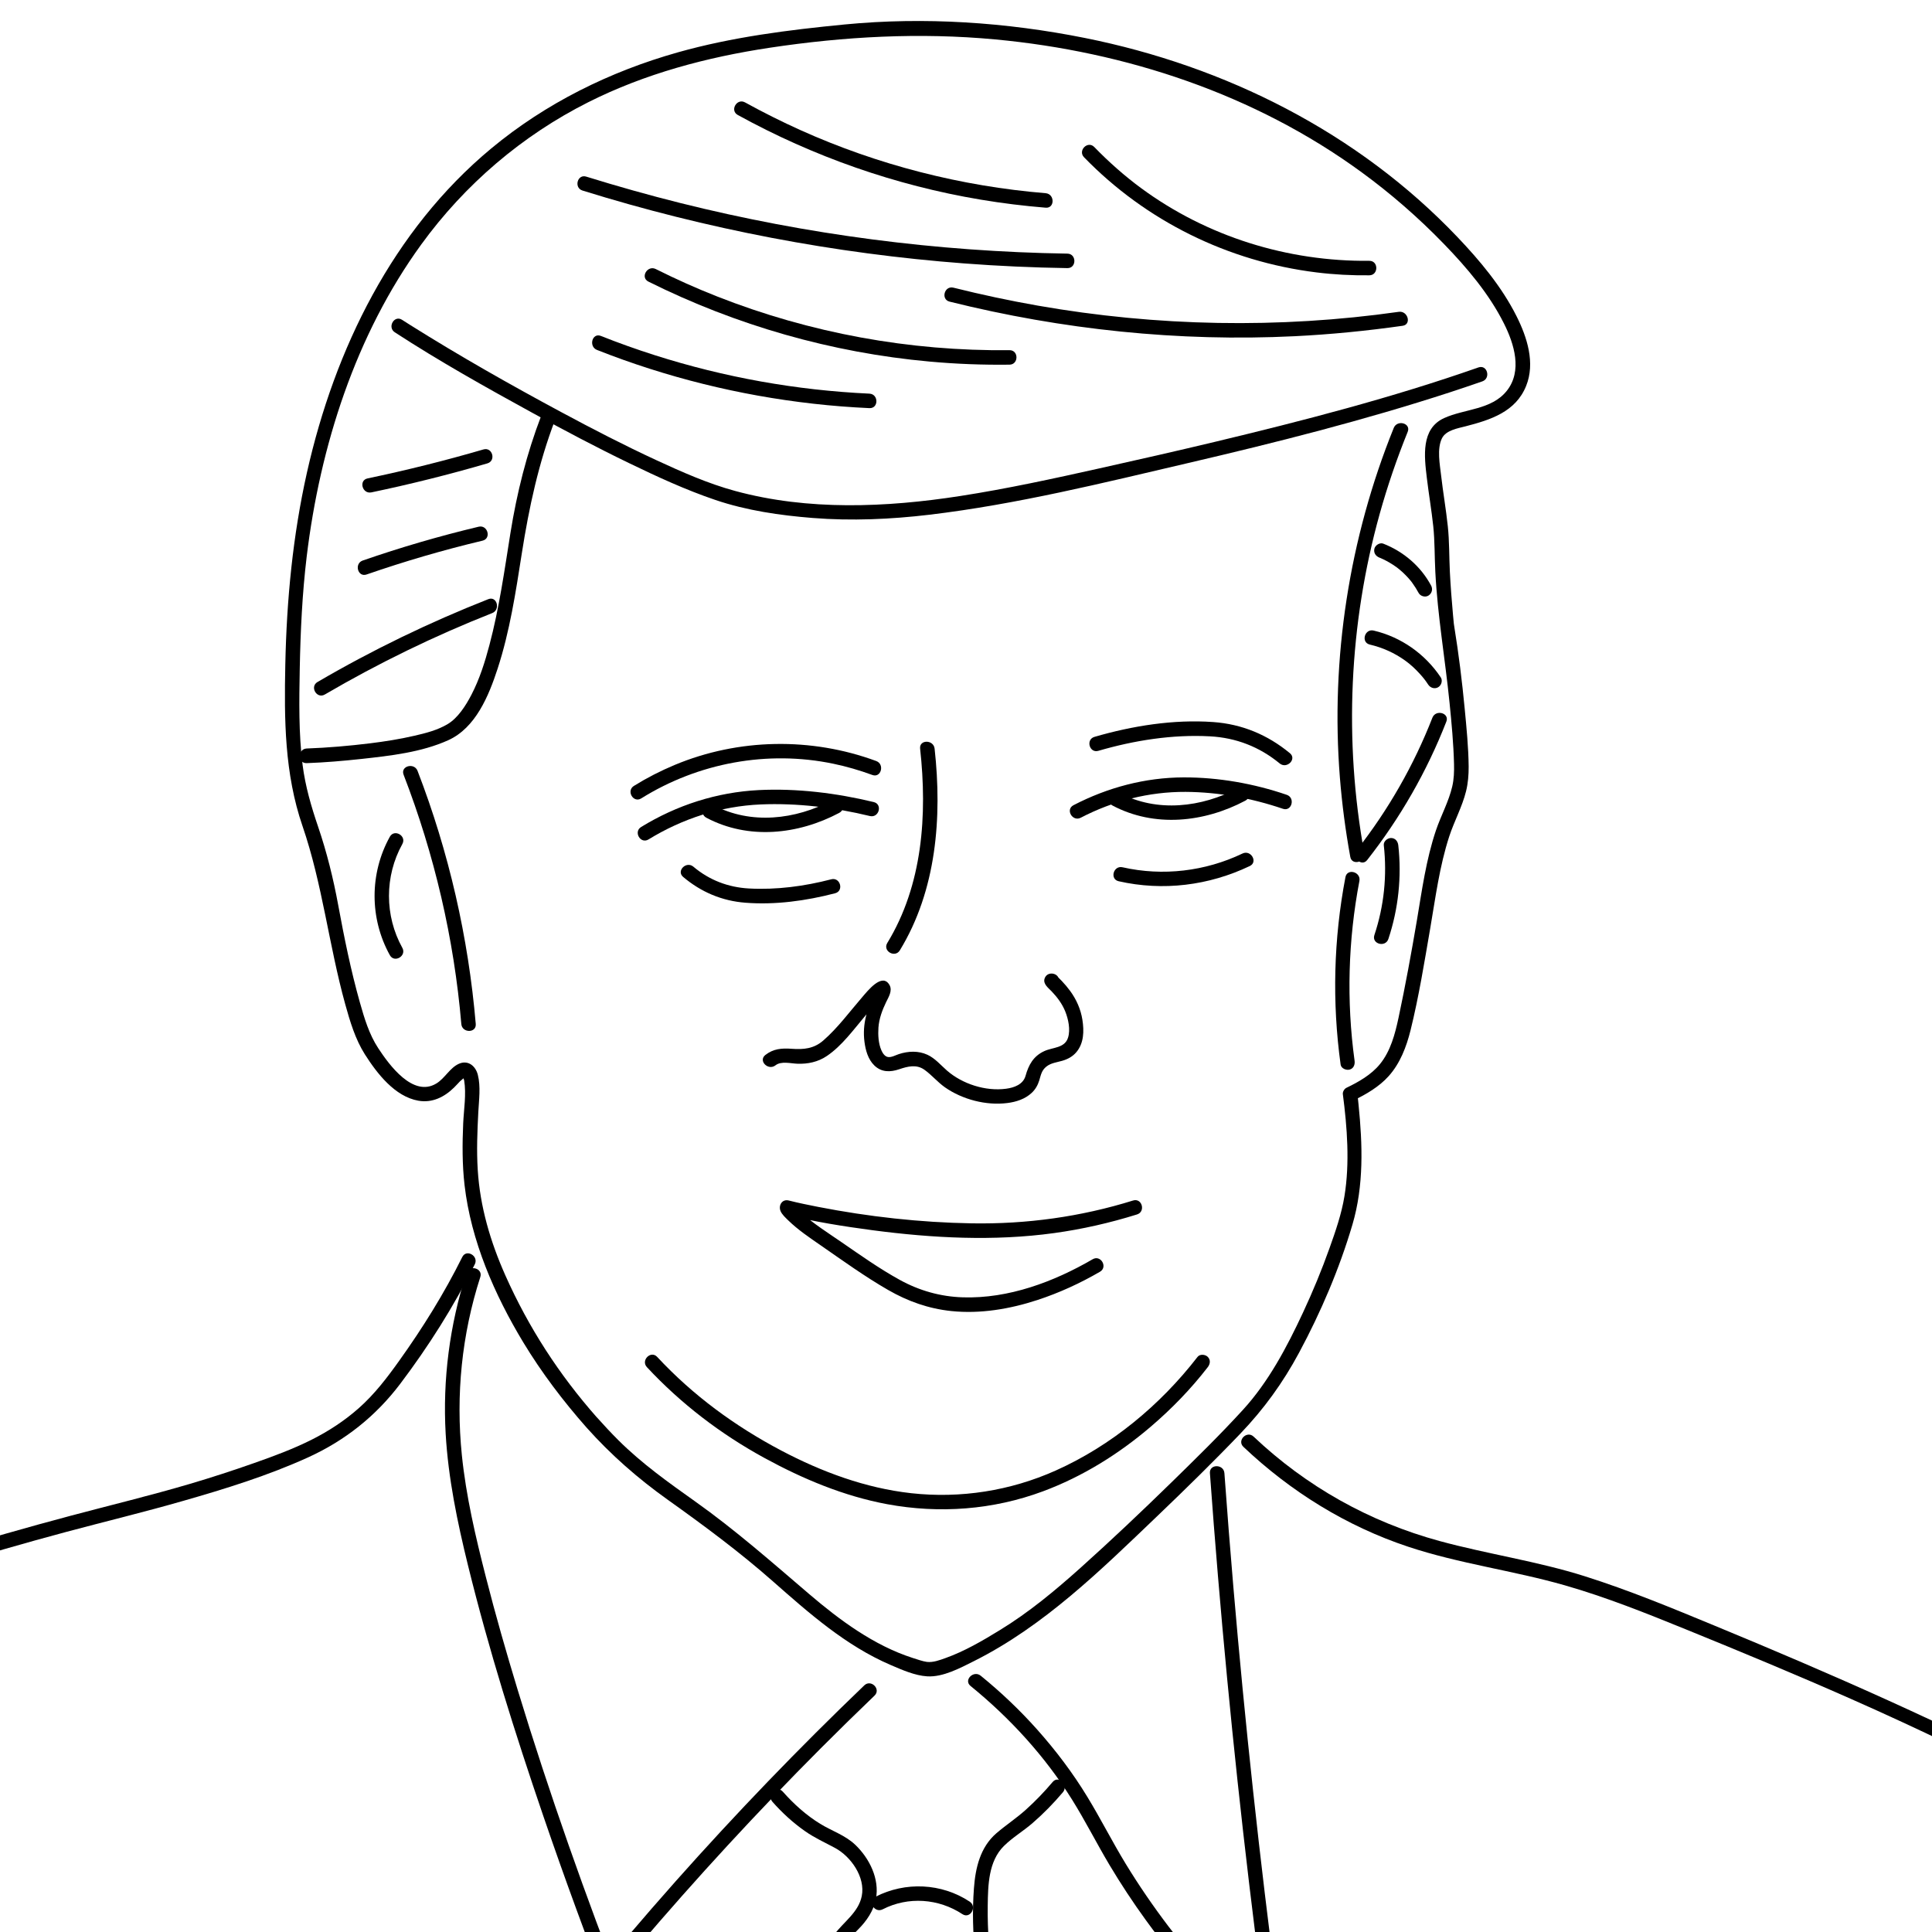
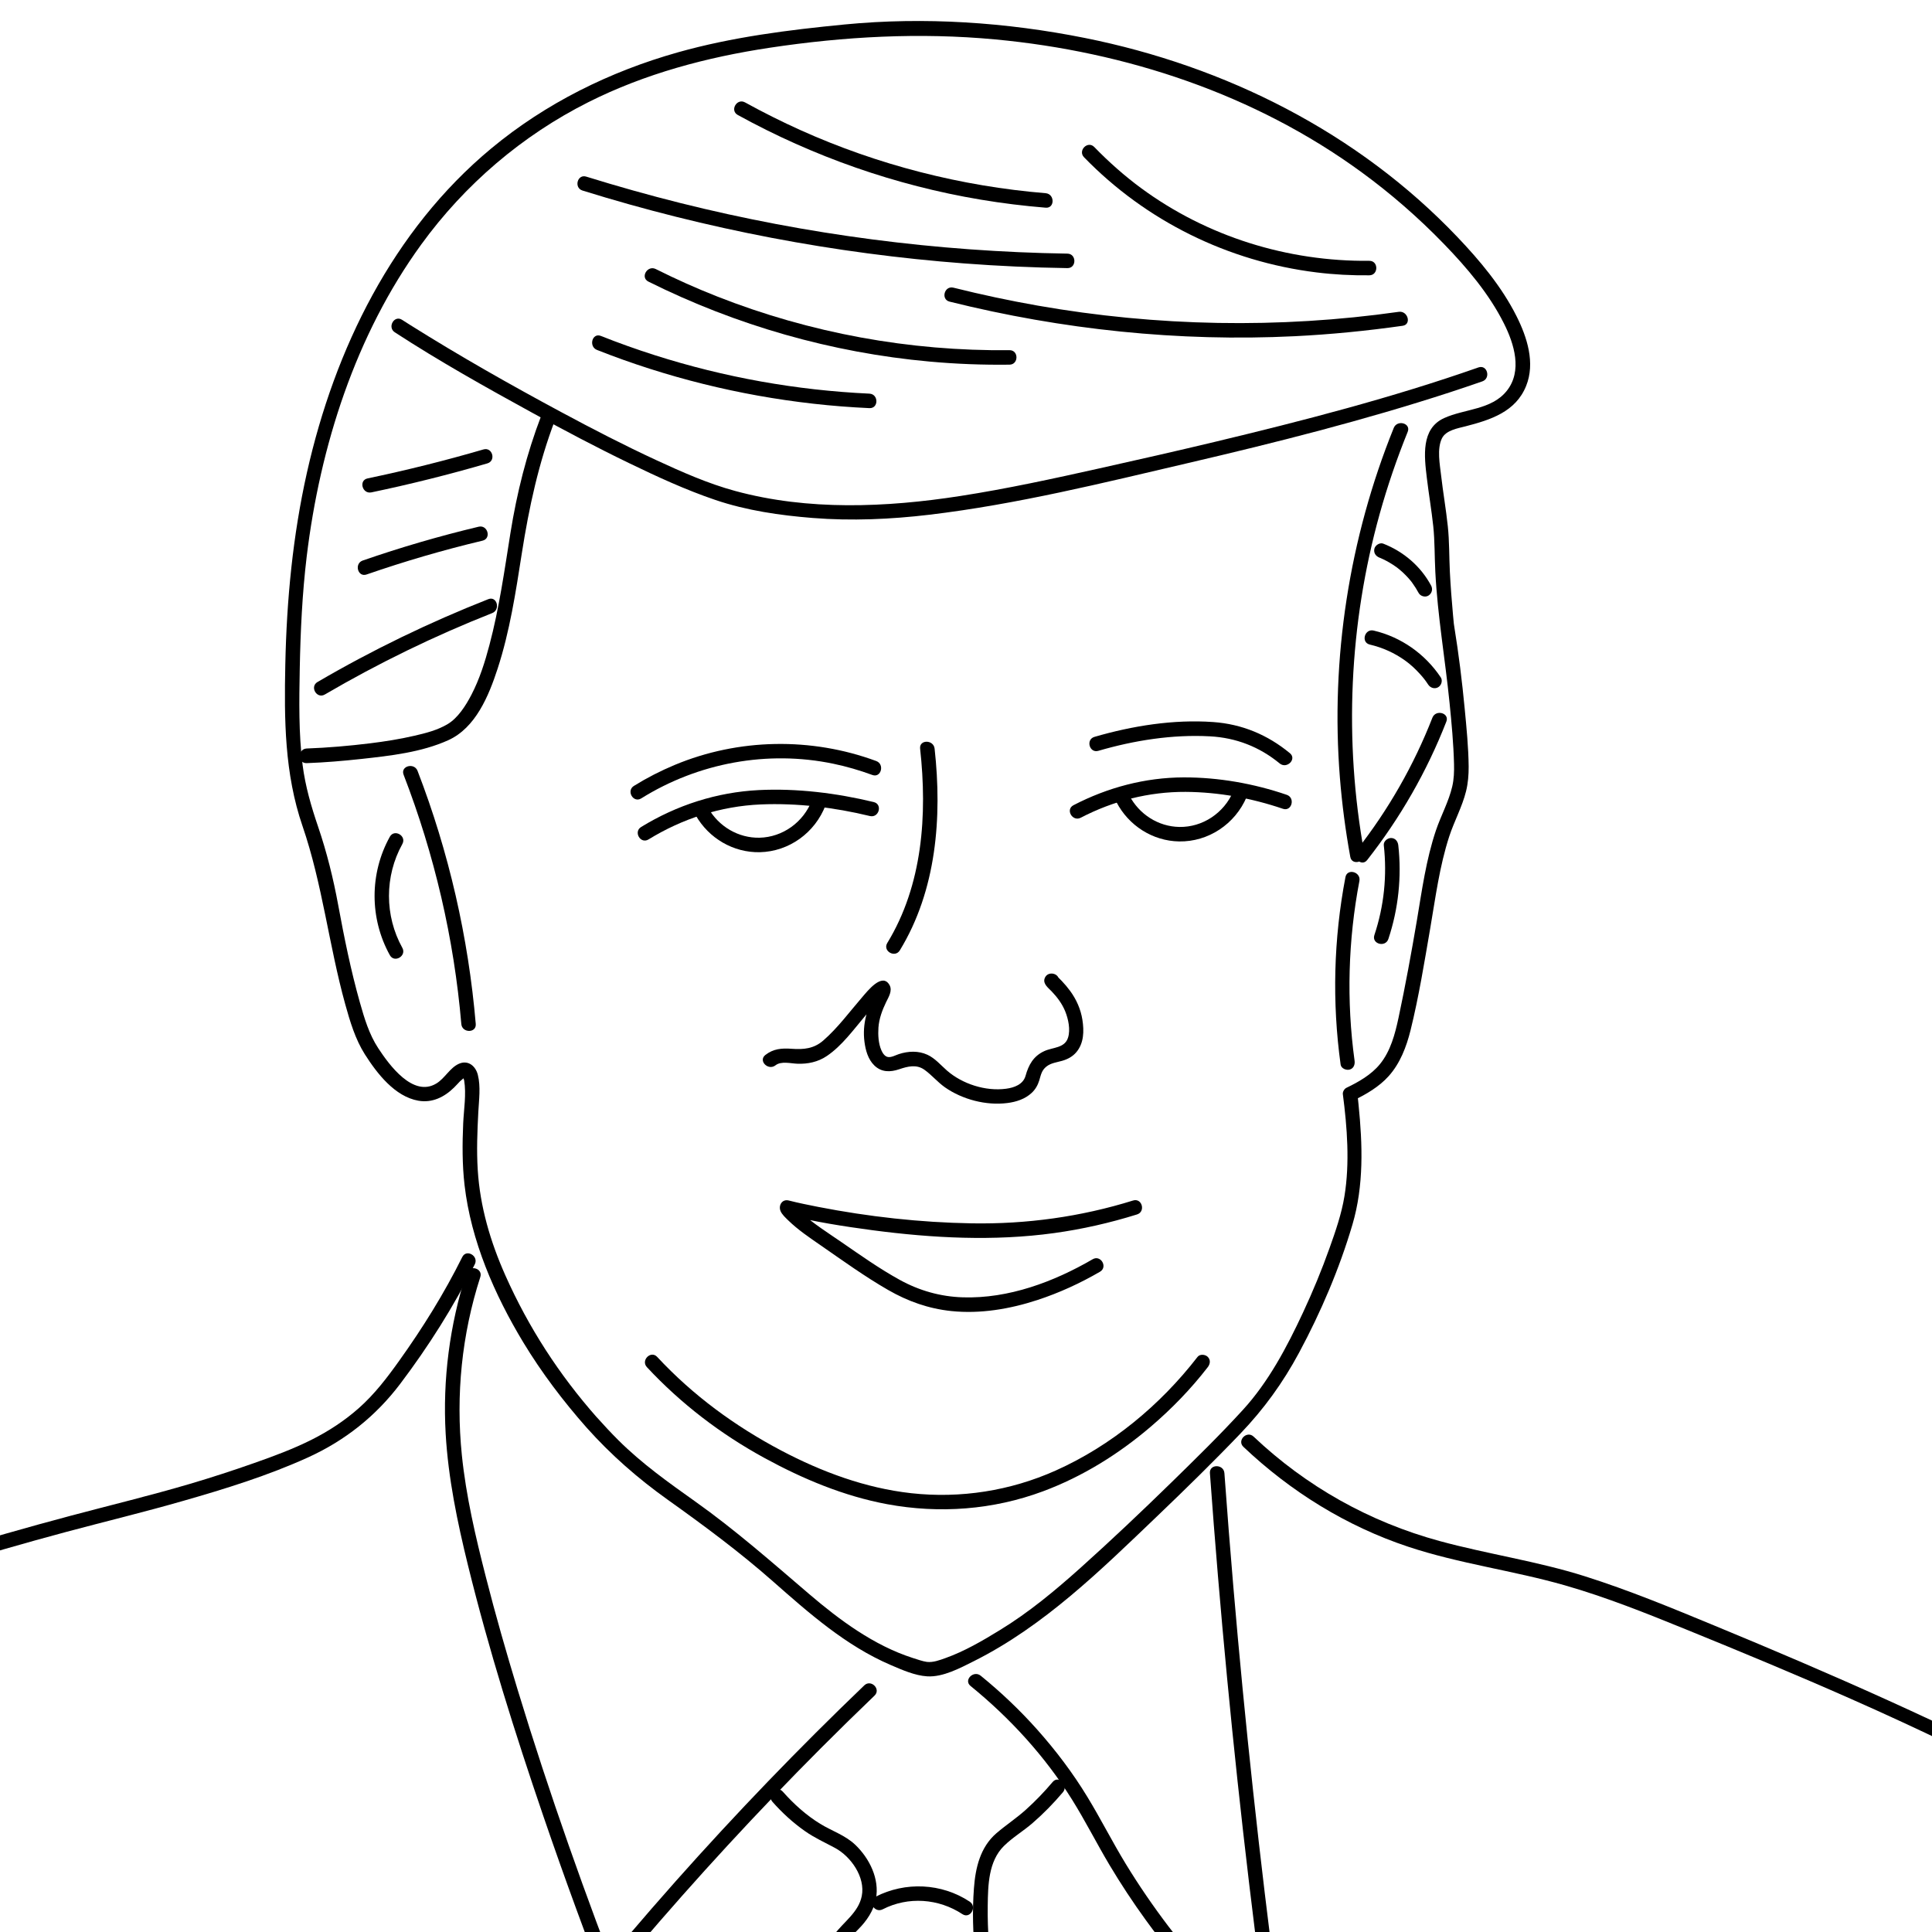
<svg xmlns="http://www.w3.org/2000/svg" version="1.1" id="Layer_1" x="0px" y="0px" viewBox="0 0 400 400" style="enable-background:new 0 0 400 400;" xml:space="preserve">
+   <style type="text/css">
+ 	.st0{fill:none;stroke:#000000;stroke-width:3;stroke-miterlimit:10;}
+ </style>
  <g>
    <g>
      <path d="M121.44,295.56c5.05,5.66,10.63,10.54,16.8,14.94c7.5,5.35,14.84,10.78,21.76,16.88c7.49,6.6,15.1,13.34,24.38,17.33    c2.31,0.99,5.04,2.21,7.6,2.36c3.28,0.19,6.82-1.73,9.66-3.15c14.55-7.29,26.26-18.84,37.91-29.98    c5.85-5.6,11.65-11.27,17.25-17.12c4.87-5.09,8.82-10.54,12.17-16.78c4.51-8.4,8.34-17.36,11.04-26.51    c2.38-8.07,2.1-16.55,1.26-24.85c-0.07-0.73-0.15-1.46-0.25-2.18c-0.25,0.43-0.5,0.86-0.74,1.3c2.59-1.24,5.27-2.82,7.21-4.98    c2.4-2.67,3.69-6.08,4.55-9.52c1.71-6.92,2.86-14.06,4.07-21.08c1.1-6.4,1.92-12.86,3.94-19.05c1.03-3.15,2.68-6.13,3.48-9.35    c0.41-1.66,0.55-3.39,0.54-5.1c-0.04-3.99-0.44-8.01-0.82-11.99c-0.54-5.67-1.24-11.33-2.15-16.94c-0.05-0.28-0.15-1.09-0.07-0.35    c-0.07-0.7-0.13-1.41-0.2-2.11c-0.27-2.97-0.5-5.95-0.65-8.92c-0.16-3.16-0.09-6.32-0.43-9.48c-0.37-3.5-0.98-6.97-1.38-10.46    c-0.26-2.27-0.9-5.56,0.17-7.72c0.83-1.68,3.28-2.07,4.9-2.49c5.14-1.33,10.37-2.98,12.53-8.36c1.92-4.76,0.2-10.08-1.99-14.44    c-3.07-6.12-7.6-11.52-12.3-16.45c-20.57-21.59-47.99-35.33-77.07-41.15c-16.29-3.26-33.21-4.4-49.77-2.79    c-11.61,1.13-23.21,2.59-34.47,5.76c-14.09,3.97-27.38,10.53-38.67,19.91C81.31,47.68,69.29,72.29,63.56,97.79    c-2.94,13.1-4.21,26.36-4.49,39.77c-0.24,11.4-0.17,22.59,3.56,33.46c4.13,12.03,5.46,24.68,8.85,36.91    c0.98,3.53,2.07,7.21,4.05,10.34c2.51,3.95,6.2,8.76,11.09,9.62c2.87,0.5,5.37-0.75,7.38-2.72c0.44-0.43,0.84-0.89,1.27-1.33    c0.18-0.19,0.83-0.63,0.88-0.83c-0.04,0.18,0.34-0.64-0.02-0.06c-0.03,0.05-0.37-0.13-0.32-0.21c-0.02,0.04,0.28,0.85,0.29,0.95    c0.47,2.85-0.07,6.01-0.2,8.87c-0.19,4.27-0.21,8.55,0.28,12.8c1.33,11.51,6.19,22.68,12.16,32.56    C112.14,284.2,116.59,290.07,121.44,295.56c1.28,1.45,3.4-0.68,2.12-2.12c-7.82-8.86-14.12-18.59-18.92-29.36    c-3.1-6.96-5.26-14.25-5.73-21.88c-0.25-3.99-0.09-7.98,0.12-11.97c0.13-2.47,0.52-5.26-0.1-7.7c-0.46-1.82-2.01-3.13-3.91-2.29    c-1.89,0.84-2.91,3.01-4.67,4.08c-4.83,2.94-9.75-3.81-12.04-7.3c-1.88-2.86-2.88-6.21-3.8-9.47c-1.87-6.63-3.24-13.4-4.49-20.17    c-1.01-5.49-2.35-10.9-4.15-16.19c-1.43-4.2-2.66-8.4-3.22-12.81c-0.83-6.58-0.71-13.27-0.59-19.89    c0.15-7.78,0.51-15.55,1.44-23.28c2.76-22.83,10.12-45.89,23.72-64.6c9.02-12.42,20.88-22.56,34.6-29.46    c11.74-5.91,24.56-9.31,37.51-11.26c15.5-2.34,31.08-3.19,46.71-1.73c27.1,2.53,53.81,11.37,75.89,27.52    c6.09,4.45,11.81,9.44,17.06,14.87c4.75,4.91,9.31,10.28,12.39,16.43c2.11,4.2,3.86,9.83,0.58,13.94    c-3.16,3.96-8.71,3.7-12.97,5.64c-4.84,2.2-4.11,7.96-3.58,12.38c0.4,3.34,0.97,6.66,1.33,10c0.33,3.15,0.26,6.31,0.43,9.48    c0.47,9.14,2.04,18.06,2.95,27.15c0.42,4.17,0.81,8.37,0.92,12.57c0.04,1.58-0.01,3.16-0.37,4.7c-0.73,3.13-2.34,6.03-3.37,9.07    c-2.05,6.08-2.9,12.42-3.96,18.72c-1.14,6.71-2.37,13.43-3.79,20.09c-0.72,3.36-1.64,6.89-3.86,9.61    c-1.79,2.19-4.41,3.68-6.93,4.89c-0.42,0.2-0.8,0.82-0.74,1.3c0.9,6.89,1.46,14.29,0.33,21.16c-0.6,3.66-1.84,7.23-3.08,10.71    c-1.62,4.55-3.47,9.02-5.51,13.39c-3.33,7.13-7.1,14.29-12.44,20.13c-4.72,5.16-9.73,10.06-14.73,14.95    c-6.18,6.03-12.46,11.98-18.89,17.75c-5.29,4.73-10.64,9.19-16.71,12.9c-3.57,2.19-7.3,4.37-11.25,5.78    c-1.18,0.42-2.55,0.94-3.83,0.79c-0.87-0.11-2.05-0.54-2.98-0.83c-8-2.58-15.08-7.82-21.39-13.21    c-7.74-6.61-15.29-13.27-23.6-19.17c-5.56-3.95-11.06-7.86-15.91-12.69c-1.53-1.52-2.99-3.1-4.43-4.71    C122.27,291.99,120.16,294.12,121.44,295.56z" />
    </g>
  </g>
  <g>
    <g>
      <path d="M81.74,68.8c9.23,6.01,18.9,11.42,28.55,16.71c6.56,3.6,13.18,7.1,19.92,10.36c5.83,2.82,11.76,5.56,17.9,7.64    c6.46,2.19,13.37,3.19,20.14,3.73c8.06,0.64,16.15,0.28,24.17-0.67c18.09-2.16,35.92-6.58,53.64-10.72    c18.18-4.24,36.32-8.83,54.08-14.61c2.26-0.74,4.51-1.5,6.76-2.28c1.81-0.63,1.03-3.53-0.8-2.89    c-17.87,6.27-36.28,11.03-54.69,15.44c-7.91,1.89-15.84,3.69-23.78,5.46c-9.55,2.13-19.13,4.22-28.81,5.72    c-15.33,2.38-31.52,3.07-46.64-1.05c-5.62-1.53-11.02-3.93-16.3-6.37c-6.67-3.09-13.2-6.46-19.67-9.94    c-10.57-5.68-21.04-11.61-31.2-17.99c-0.59-0.37-1.18-0.74-1.76-1.12C81.63,65.15,80.13,67.75,81.74,68.8L81.74,68.8z" />
    </g>
  </g>
  <g>
    <g>
      <path d="M63.5,158c3.79-0.14,7.57-0.46,11.34-0.87c5.99-0.66,12.4-1.37,17.95-3.87c5.7-2.57,8.41-9.23,10.23-14.8    c2.53-7.75,3.76-15.88,5.02-23.92c1.48-9.45,3.47-18.69,6.9-27.65c0.69-1.8-2.21-2.59-2.89-0.8c-3.01,7.85-5.04,15.97-6.37,24.27    c-1.24,7.76-2.33,15.58-4.35,23.19c-0.93,3.52-2.04,7.04-3.72,10.28c-1.18,2.28-2.81,4.81-4.9,6.07c-2.1,1.27-4.6,1.9-6.96,2.44    c-3.02,0.7-6.09,1.18-9.16,1.56c-4.34,0.53-8.72,0.91-13.1,1.07C61.58,155.07,61.57,158.07,63.5,158L63.5,158z" />
    </g>
  </g>
  <g>
    <g>
      <path d="M123.6,72.45c14.35,5.67,29.41,9.4,44.75,11.13c3.87,0.44,7.76,0.74,11.65,0.92c1.93,0.09,1.93-2.91,0-3    c-15.09-0.7-30.04-3.37-44.43-7.96c-3.77-1.2-7.49-2.53-11.17-3.99C122.6,68.84,121.82,71.74,123.6,72.45L123.6,72.45z" />
    </g>
  </g>
  <g>
    <g>
      <path d="M134.24,58.3c18.19,9.07,37.97,14.73,58.23,16.56c5.5,0.5,11.01,0.71,16.53,0.64c1.93-0.02,1.93-3.02,0-3    c-20.67,0.23-41.27-3.54-60.5-11.11c-4.33-1.7-8.58-3.61-12.74-5.69C134.03,54.85,132.51,57.43,134.24,58.3L134.24,58.3z" />
    </g>
  </g>
  <g>
    <g>
      <path d="M120.6,39.45c25.67,7.99,52.23,13.06,79.03,15.09c7.11,0.54,14.24,0.86,21.36,0.97c1.93,0.03,1.93-2.97,0-3    c-27-0.42-53.91-3.92-80.11-10.47c-6.55-1.64-13.05-3.47-19.5-5.47C119.55,35.98,118.76,38.87,120.6,39.45L120.6,39.45z" />
    </g>
  </g>
  <g>
    <g>
      <path d="M196.6,62.45c23.31,5.8,47.43,8.34,71.44,7.16c7.48-0.37,14.94-1.11,22.36-2.16c1.9-0.27,1.09-3.16-0.8-2.89    c-24.79,3.52-50.11,3.04-74.77-1.29c-5.85-1.03-11.67-2.27-17.43-3.71C195.53,59.09,194.73,61.98,196.6,62.45L196.6,62.45z" />
    </g>
  </g>
  <g>
    <g>
      <path d="M152.74,23.8c15.63,8.61,32.68,14.59,50.28,17.53c4.47,0.75,8.96,1.3,13.47,1.67c1.92,0.16,1.91-2.84,0-3    c-17.48-1.44-34.74-5.85-50.74-13.05c-3.91-1.76-7.74-3.68-11.5-5.75C152.56,20.27,151.05,22.86,152.74,23.8L152.74,23.8z" />
    </g>
  </g>
  <g>
    <g>
      <path d="M224.44,32.56c12.82,13.21,29.86,21.59,48.13,23.84c3.63,0.45,7.28,0.64,10.93,0.6c1.93-0.02,1.93-3.02,0-3    c-16.92,0.17-33.6-5.01-47.26-15.06c-3.46-2.55-6.69-5.42-9.68-8.5C225.21,29.05,223.09,31.17,224.44,32.56L224.44,32.56z" />
    </g>
  </g>
  <g>
    <g>
      <path d="M282.45,176.6c-4.22-23.26-3.15-47.39,3.19-70.17c1.61-5.78,3.56-11.47,5.81-17.03c0.72-1.79-2.18-2.57-2.89-0.8    c-9.24,22.86-13.1,47.8-11.15,72.39c0.44,5.5,1.16,10.98,2.15,16.41C279.9,179.3,282.79,178.49,282.45,176.6L282.45,176.6z" />
    </g>
  </g>
  <g>
    <g>
      <path d="M283.06,178.06c6.84-8.72,12.36-18.33,16.39-28.66c0.7-1.8-2.2-2.58-2.89-0.8c-3.83,9.81-9.11,19.05-15.61,27.34    C279.76,177.44,281.87,179.58,283.06,178.06L283.06,178.06z" />
    </g>
  </g>
  <g>
    <g>
      <path d="M98.5,212c-1.53-17.94-5.57-35.6-12.05-52.4c-0.69-1.78-3.59-1.01-2.89,0.8C89.95,176.94,94,194.33,95.51,212    C95.66,213.91,98.66,213.93,98.5,212L98.5,212z" />
    </g>
  </g>
  <g>
    <g>
      <path d="M234.6,248.55c-10.86,3.38-22.05,4.92-33.42,4.73c-10.67-0.18-21.34-1.37-31.81-3.41c-2.03-0.4-4.06-0.81-6.07-1.32    c-1.38-0.35-2.19,1.04-1.69,2.2c0.3,0.71,1.02,1.36,1.56,1.89c2.04,1.99,4.44,3.6,6.78,5.22c4.57,3.16,9.1,6.44,13.92,9.21    c4.08,2.35,8.38,3.88,13.1,4.37c5.99,0.62,12.11-0.42,17.8-2.28c4.52-1.48,8.87-3.48,12.97-5.86c1.67-0.97,0.16-3.56-1.51-2.59    c-8.07,4.69-17.41,8.18-26.86,7.89c-4.66-0.14-9.06-1.39-13.13-3.64c-4.17-2.3-8.09-5.08-12.01-7.78    c-2.8-1.93-5.73-3.77-8.27-6.04c-0.57-0.51-1.14-1.04-1.61-1.64c0.26,0.32-0.09-0.13-0.15-0.27c-0.56,0.73-1.13,1.47-1.69,2.2    c5.96,1.51,12.09,2.47,18.18,3.28c12.41,1.63,25.09,2.3,37.53,0.59c5.83-0.8,11.57-2.11,17.18-3.86    C237.24,250.87,236.45,247.98,234.6,248.55L234.6,248.55z" />
    </g>
  </g>
  <g>
    <g>
      <path d="M133.94,283.06c7.04,7.56,15.26,13.84,24.32,18.79c7.99,4.36,16.46,7.91,25.44,9.58c10.81,2,21.92,1.17,32.24-2.67    c8.19-3.05,15.67-7.71,22.31-13.38c4.33-3.7,8.33-7.82,11.81-12.33c0.5-0.65,0.62-1.49,0-2.12c-0.51-0.52-1.63-0.64-2.12,0    c-7.71,9.97-17.86,18.39-29.39,23.54c-9.38,4.19-19.69,5.81-29.9,4.68c-9.47-1.05-18.53-4.42-26.92-8.84    c-9.6-5.07-18.27-11.42-25.67-19.38C134.74,279.52,132.62,281.65,133.94,283.06L133.94,283.06z" />
    </g>
  </g>
  <g>
    <g>
      <path d="M160.56,220.56c1.17-0.92,3.14-0.38,4.49-0.33c2.18,0.09,4.31-0.36,6.13-1.59c3.13-2.11,5.52-5.44,7.93-8.29    c1.03-1.21,2.04-2.45,3.15-3.59c0.29-0.3,0.81-0.69,0.84-0.77c0.11-0.25-0.14,0.12-0.13,0.05c-0.53-0.38-1.06-0.76-1.59-1.14    c0.04-0.21,0.04-0.26,0.01-0.14c-0.13,0.15-0.14,0.36-0.21,0.53c-1.56,3.4-2.7,6.61-2.2,10.42c0.23,1.76,0.74,3.62,2.05,4.89    c1.48,1.43,3.3,1.4,5.13,0.78c1.77-0.6,3.59-1.07,5.23,0.1c1.51,1.08,2.71,2.55,4.24,3.63c3.61,2.53,8.54,3.82,12.93,3.26    c1.84-0.23,3.67-0.82,5.05-2.11c0.76-0.71,1.26-1.6,1.56-2.58c0.34-1.14,0.49-2.09,1.49-2.87c0.95-0.75,2.15-0.86,3.28-1.19    c1.12-0.33,2.12-0.86,2.89-1.76c1.6-1.88,1.63-4.41,1.27-6.72c-0.34-2.17-1.24-4.21-2.54-5.98c-0.53-0.72-1.1-1.4-1.71-2.04    c-0.22-0.23-0.45-0.47-0.68-0.69c-0.06-0.05-0.11-0.14-0.18-0.18c-0.04-0.04-0.07-0.07-0.1-0.11c0.3,0.33,0.39,0.75,0.27,1.26    c0.6-1.84-2.29-2.63-2.89-0.8c-0.37,1.12,0.8,1.95,1.46,2.65c1.16,1.21,2.19,2.59,2.82,4.16c0.63,1.58,1.1,3.74,0.58,5.41    c-0.68,2.22-3.16,1.98-4.94,2.81c-2.25,1.04-3.23,2.85-3.86,5.11c-0.5,1.78-2.35,2.45-4.03,2.67c-4.24,0.57-9.06-0.98-12.25-3.77    c-1.29-1.13-2.44-2.52-4.03-3.26c-1.88-0.87-3.99-0.77-5.92-0.14c-0.66,0.21-1.55,0.73-2.27,0.6c-0.67-0.12-1.1-0.82-1.35-1.39    c-0.62-1.41-0.71-3.18-0.61-4.69c0.13-1.86,0.79-3.62,1.59-5.28c0.5-1.03,1.35-2.35,0.72-3.51c-1.52-2.77-4.65,1.32-5.64,2.45    c-2.62,3.02-5.05,6.36-8.08,9c-1.96,1.71-4.07,1.9-6.55,1.72c-2.04-0.15-3.79-0.02-5.45,1.28    C156.92,219.63,159.06,221.74,160.56,220.56L160.56,220.56z" />
    </g>
  </g>
  <g>
    <g>
      <path d="M132.76,165.3c11.79-7.36,26.13-10.02,39.76-7.18c2.75,0.57,5.45,1.36,8.09,2.33c1.81,0.67,2.6-2.23,0.8-2.89    c-13.42-4.96-28.52-4.71-41.74,0.82c-2.92,1.22-5.73,2.66-8.42,4.33C129.61,163.72,131.11,166.32,132.76,165.3L132.76,165.3z" />
    </g>
  </g>
  <g>
    <g>
      <path d="M227.4,155.45c7.45-2.17,15.34-3.42,23.12-3c5.37,0.29,10.23,2.16,14.42,5.61c1.48,1.22,3.61-0.89,2.12-2.12    c-4.64-3.83-9.94-6.03-15.9-6.45c-8.21-0.58-16.69,0.78-24.56,3.07C224.75,153.09,225.54,155.99,227.4,155.45L227.4,155.45z" />
    </g>
  </g>
  <g>
    <g>
      <path d="M134.26,173.8c7.04-4.32,14.95-6.89,23.22-7.25c7.54-0.32,15.3,0.62,22.62,2.4c1.88,0.45,2.68-2.44,0.8-2.89    c-7.69-1.86-15.91-2.88-23.83-2.48c-8.65,0.44-16.95,3.11-24.33,7.64C131.1,172.21,132.61,174.81,134.26,173.8L134.26,173.8z" />
    </g>
  </g>
  <g>
    <g>
      <path d="M223.76,169.3c6.7-3.49,14.13-5.39,21.7-5.35c6.83,0.04,13.7,1.3,20.15,3.5c1.83,0.63,2.62-2.27,0.8-2.89    c-6.8-2.33-14.14-3.63-21.34-3.61c-7.97,0.02-15.76,2.09-22.82,5.76C220.53,167.6,222.05,170.19,223.76,169.3L223.76,169.3z" />
    </g>
  </g>
  <g>
    <g>
      <path d="M186.3,196.76c7.59-12.44,8.77-27.54,7.2-41.76c-0.21-1.9-3.21-1.92-3,0c1.51,13.7,0.53,28.23-6.8,40.24    C182.7,196.9,185.29,198.4,186.3,196.76L186.3,196.76z" />
    </g>
  </g>
  <g>
    <g>
-       <path d="M141.44,181.56c3.73,3.15,8.06,4.97,12.9,5.34c6.19,0.48,12.57-0.4,18.56-1.96c1.87-0.48,1.08-3.38-0.8-2.89    c-5.54,1.44-11.31,2.21-17.05,1.9c-4.28-0.24-8.19-1.72-11.49-4.51C142.09,178.2,139.96,180.31,141.44,181.56L141.44,181.56z" />
-     </g>
-   </g>
-   <g>
-     <g>
-       <path d="M231.6,182.45c9.19,2.08,18.68,0.9,27.16-3.15c1.74-0.83,0.22-3.42-1.51-2.59c-7.72,3.69-16.49,4.74-24.84,2.85    C230.52,179.13,229.72,182.02,231.6,182.45L231.6,182.45z" />
-     </g>
-   </g>
-   <g>
-     <g>
      <path d="M83.3,196.24c-3.69-6.65-3.69-14.84,0-21.49c0.94-1.69-1.65-3.2-2.59-1.51c-4.21,7.59-4.21,16.92,0,24.51    C81.64,199.45,84.23,197.93,83.3,196.24L83.3,196.24z" />
    </g>
  </g>
  <g>
    <g>
      <path d="M280.45,219.6c-1.7-12.35-1.34-24.97,1-37.2c0.36-1.89-2.53-2.69-2.89-0.8c-2.45,12.81-2.78,25.88-1,38.8    c0.11,0.81,1.14,1.23,1.85,1.05C280.27,221.22,280.56,220.4,280.45,219.6L280.45,219.6z" />
    </g>
  </g>
  <g>
    <g>
      <path d="M283.6,133.45c2.65,0.62,5.12,1.73,7.33,3.32c1.09,0.78,2.08,1.7,2.98,2.69c0.77,0.84,1.18,1.37,1.79,2.29    c0.45,0.67,1.32,0.96,2.05,0.54c0.67-0.39,0.99-1.38,0.54-2.05c-3.24-4.85-8.21-8.36-13.9-9.69    C282.52,130.12,281.72,133.01,283.6,133.45L283.6,133.45z" />
    </g>
  </g>
  <g>
    <g>
      <path d="M285.6,115.45c0.09,0.04,0.19,0.08,0.28,0.11c0.26,0.1-0.18-0.09-0.01,0c0.19,0.09,0.39,0.18,0.59,0.27    c0.44,0.21,0.88,0.45,1.3,0.7c0.46,0.27,0.91,0.57,1.35,0.88c0.41,0.3,0.82,0.64,1.27,1.05c0.41,0.38,0.8,0.78,1.18,1.19    c0.18,0.2,0.36,0.41,0.53,0.62c0.07,0.09,0.15,0.18,0.22,0.28c-0.18-0.24,0.08,0.11,0.09,0.13c0.48,0.66,0.92,1.36,1.31,2.08    c0.37,0.69,1.39,0.97,2.05,0.54c0.7-0.45,0.93-1.31,0.54-2.05c-2.14-4-5.69-7.04-9.9-8.69c-0.73-0.29-1.68,0.32-1.85,1.05    C284.36,114.46,284.82,115.14,285.6,115.45L285.6,115.45z" />
    </g>
  </g>
  <g>
    <g>
      <path d="M287.45,194.4c2.07-6.23,2.78-12.88,2.05-19.4c-0.09-0.81-0.63-1.5-1.5-1.5c-0.74,0-1.59,0.69-1.5,1.5    c0.7,6.28,0.05,12.6-1.95,18.6C283.94,195.44,286.84,196.23,287.45,194.4L287.45,194.4z" />
-     </g>
-   </g>
-   <g>
-     <g>
-       <path d="M146.24,169.3c8.71,4.62,19.01,3.51,27.51-1c1.71-0.9,0.19-3.49-1.51-2.59c-7.52,3.99-16.77,5.09-24.49,1    C146.05,165.8,144.53,168.39,146.24,169.3L146.24,169.3z" />
-     </g>
-   </g>
-   <g>
-     <g>
-       <path d="M230.32,166.77c8.71,4.62,19.01,3.51,27.51-1c1.71-0.9,0.19-3.49-1.51-2.59c-7.52,3.99-16.77,5.09-24.49,1    C230.13,163.28,228.61,165.87,230.32,166.77L230.32,166.77z" />
    </g>
  </g>
  <g>
    <g>
      <path d="M101.1,124.05c-12.21,4.81-24.03,10.53-35.36,17.15c-1.67,0.97-0.16,3.57,1.51,2.59c11.1-6.49,22.68-12.13,34.64-16.85    C103.67,126.25,102.9,123.34,101.1,124.05L101.1,124.05z" />
    </g>
  </g>
  <g>
    <g>
      <path d="M99.1,109.05c-8.11,1.93-16.12,4.27-24,7c-1.81,0.63-1.03,3.53,0.8,2.89c7.88-2.73,15.89-5.07,24-7    C101.78,111.5,100.98,108.61,99.1,109.05L99.1,109.05z" />
    </g>
  </g>
  <g>
    <g>
      <path d="M100.1,93.05c-7.92,2.31-15.93,4.31-24,6c-1.89,0.4-1.09,3.29,0.8,2.89c8.07-1.69,16.08-3.69,24-6    C102.75,95.41,101.96,92.51,100.1,93.05L100.1,93.05z" />
    </g>
  </g>
  <g>
    <g>
      <path d="M-11.6,324.45c8.39-2.57,16.82-5.01,25.3-7.28c8.07-2.16,16.2-4.12,24.23-6.43c8.74-2.5,17.58-5.24,25.87-9.01    c7.62-3.47,14.01-8.54,19.06-15.22c5.87-7.77,11.1-16.03,15.44-24.75c0.86-1.72-1.73-3.24-2.59-1.51    c-3.75,7.54-8.18,14.66-13.08,21.51c-2.49,3.49-5.07,6.87-8.29,9.73c-2.97,2.64-6.3,4.82-9.85,6.6c-3.81,1.91-7.81,3.39-11.82,4.8    c-4.42,1.56-8.88,3.01-13.38,4.34c-8.11,2.39-16.34,4.38-24.51,6.55c-9.11,2.42-18.17,5.02-27.18,7.78    C-14.24,322.12-13.45,325.02-11.6,324.45L-11.6,324.45z" />
    </g>
  </g>
  <g>
    <g>
      <path d="M96.55,263.6c-3.45,10.7-4.92,22.01-4.28,33.23c0.53,9.23,2.42,18.3,4.62,27.25c4.3,17.48,9.72,34.7,15.54,51.74    c4.43,12.96,9.15,25.81,14.12,38.58c0.69,1.78,3.59,1.01,2.89-0.8c-8.16-20.97-15.71-42.2-22.26-63.73    c-2.36-7.76-4.6-15.56-6.6-23.42c-2.12-8.29-4.09-16.68-4.96-25.2c-1.27-12.44-0.02-24.94,3.82-36.85    C100.04,262.56,97.14,261.77,96.55,263.6L96.55,263.6z" />
    </g>
  </g>
  <g>
    <g>
      <path d="M264.5,413c-3.69-28.09-6.75-56.26-9.15-84.49c-0.67-7.83-1.28-15.67-1.85-23.51c-0.14-1.91-3.14-1.93-3,0    c2.05,28.35,4.75,56.65,8.11,84.88c0.92,7.71,1.88,15.42,2.89,23.12c0.11,0.81,0.61,1.49,1.5,1.5    C263.73,414.51,264.61,413.8,264.5,413L264.5,413z" />
    </g>
  </g>
  <g>
    <g>
      <path d="M257.44,299.56c9.76,9.25,21.35,16.44,34.13,20.68c10.6,3.52,21.72,4.92,32.43,7.99c8.54,2.45,16.83,5.77,25.06,9.12    c11.45,4.66,22.88,9.4,34.18,14.4c14.06,6.21,27.89,12.91,41.5,20.05c1.71,0.9,3.23-1.69,1.51-2.59    c-23.19-12.15-47.07-22.64-71.25-32.63c-8.85-3.66-17.73-7.34-26.87-10.23c-9.85-3.12-20.1-4.58-30.06-7.29    c-14.5-3.95-27.6-11.28-38.52-21.62C258.16,296.11,256.03,298.23,257.44,299.56L257.44,299.56z" />
    </g>
  </g>
  <g>
    <g>
      <path d="M132.06,403.06c12.08-14.19,24.72-27.91,37.89-41.11c3.66-3.67,7.37-7.3,11.11-10.89c1.4-1.34-0.73-3.46-2.12-2.12    c-13.54,12.98-26.56,26.5-39.02,40.52c-3.37,3.79-6.69,7.62-9.98,11.48C128.69,402.4,130.81,404.53,132.06,403.06L132.06,403.06z" />
    </g>
  </g>
  <g>
    <g>
      <path d="M200.94,349.06c8.18,6.65,15.41,14.56,21.01,23.52c2.76,4.42,5.1,9.08,7.77,13.56c2.33,3.9,4.83,7.7,7.5,11.38    c3.93,5.43,8.19,10.61,12.72,15.55c1.31,1.42,3.43-0.7,2.12-2.12c-7.12-7.75-13.54-16.12-19.02-25.11    c-2.76-4.53-5.15-9.28-7.91-13.81c-3.01-4.95-6.53-9.61-10.39-13.94c-3.58-4.02-7.5-7.74-11.68-11.14    C201.58,345.73,199.44,347.84,200.94,349.06L200.94,349.06z" />
    </g>
  </g>
  <g>
    <g>
      <path d="M159.94,373.06c2.01,2.27,4.24,4.32,6.73,6.06c1.97,1.39,4.11,2.34,6.22,3.48c3.31,1.79,6.3,6.07,5.53,9.95    c-0.67,3.39-3.75,5.35-5.7,7.98c-2.03,2.74-3.43,5.94-4.52,9.15c-2.01,5.91-3,12.14-3.69,18.32c-0.21,1.92,2.79,1.9,3,0    c0.64-5.73,1.59-11.48,3.39-16.97c1.06-3.22,2.44-6.43,4.51-9.13c0.6-0.78,1.51-1.68,2.29-2.46c1.72-1.72,3.18-3.85,3.65-6.28    c0.79-4.14-1.33-8.4-4.28-11.22c-2.08-1.98-4.85-2.86-7.26-4.34c-2.93-1.8-5.47-4.1-7.74-6.66    C160.77,369.49,158.66,371.62,159.94,373.06L159.94,373.06z" />
    </g>
  </g>
  <g>
    <g>
      <path d="M217.94,368.94c-1.73,2.05-3.59,3.98-5.58,5.77c-1.93,1.73-4.08,3.14-6.04,4.82c-3.38,2.9-4.37,7.19-4.68,11.45    c-0.68,9.22,0.43,18.73,3.05,27.59c1.97,6.66,4.69,13.09,8.02,19.18c0.93,1.69,3.52,0.18,2.59-1.51    c-4.41-8.06-7.89-16.85-9.53-25.92c-0.94-5.22-1.35-10.54-1.27-15.84c0.06-4.19,0.15-9.11,3.33-12.27    c1.79-1.78,4.05-3.11,5.96-4.77c2.26-1.96,4.35-4.1,6.28-6.38C221.3,369.59,219.18,367.46,217.94,368.94L217.94,368.94z" />
    </g>
  </g>
  <g>
    <g>
      <path d="M182.76,395.3c5.27-2.7,11.57-2.24,16.49,1c1.62,1.07,3.12-1.53,1.51-2.59c-5.82-3.84-13.32-4.18-19.51-1    C179.52,393.59,181.04,396.18,182.76,395.3L182.76,395.3z" />
    </g>
  </g>
+   <path class="st0" d="M145.32,168.02c2.46,4.35,7.06,7.02,11.96,6.92c5.41-0.12,10.29-3.61,12.26-8.8" />
+   <path class="st0" d="M232.46,165.34c2.29,4.44,6.79,7.29,11.69,7.37c5.41,0.09,10.42-3.21,12.59-8.33" />
</svg>
